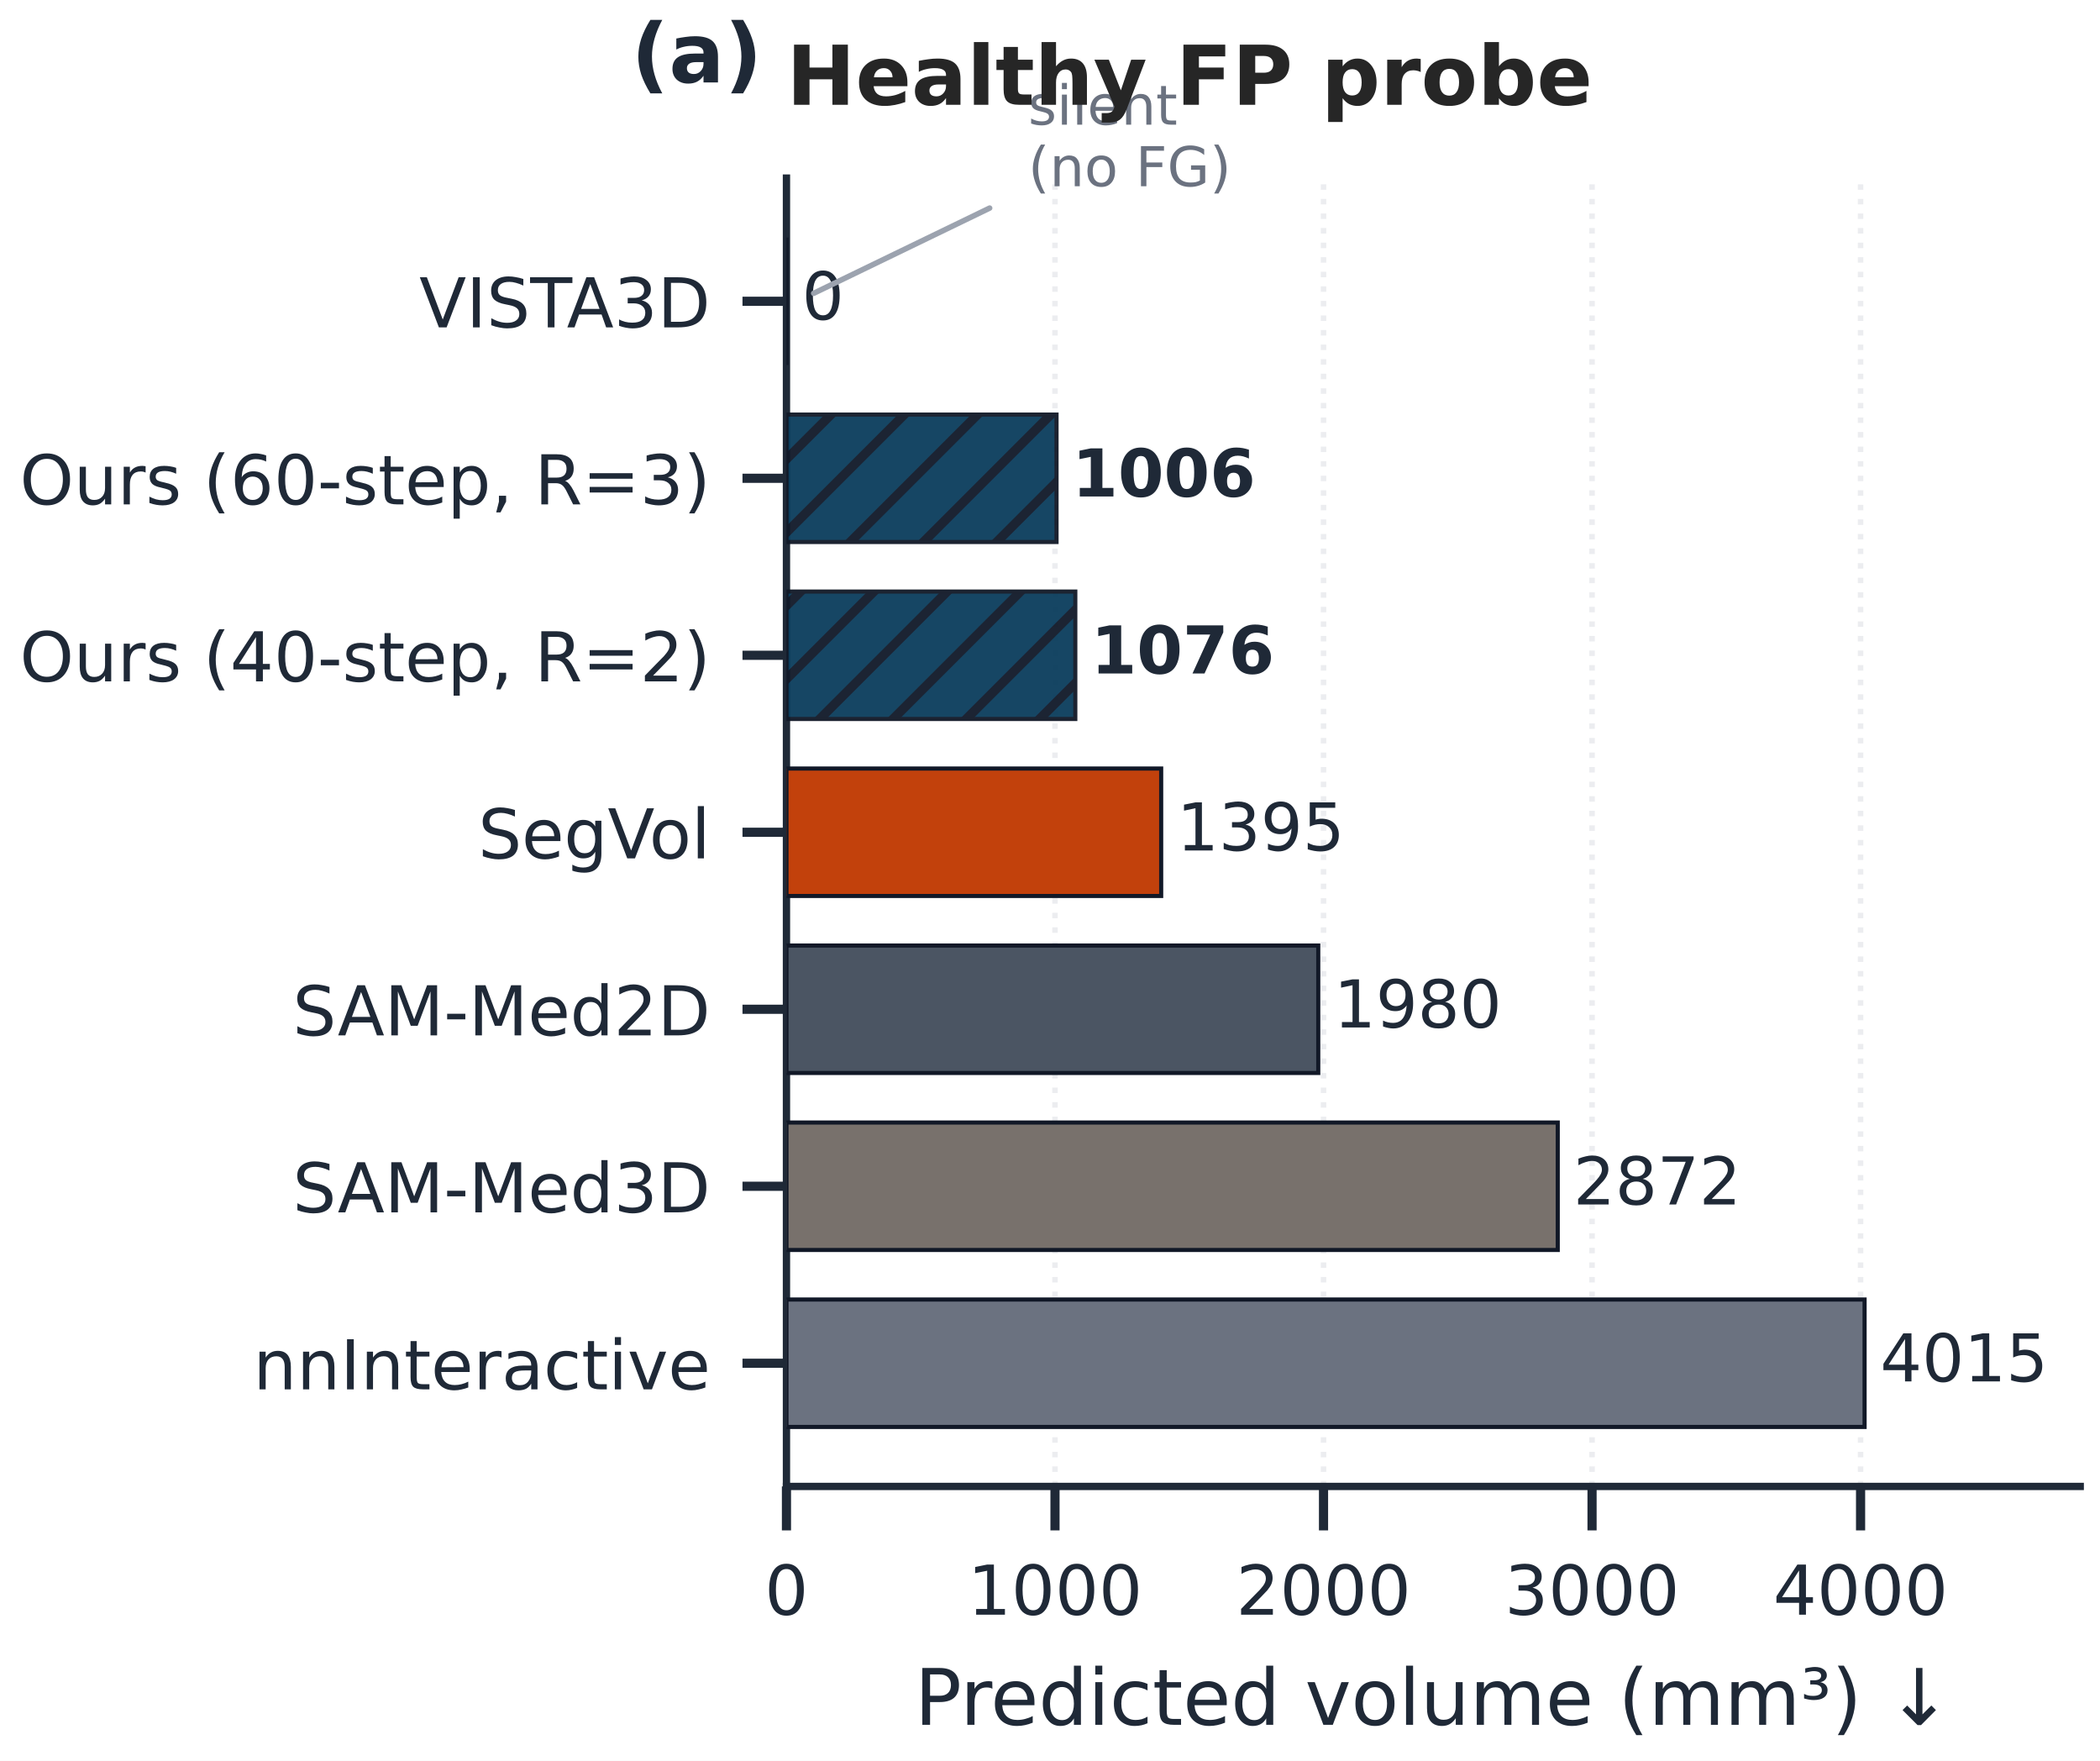
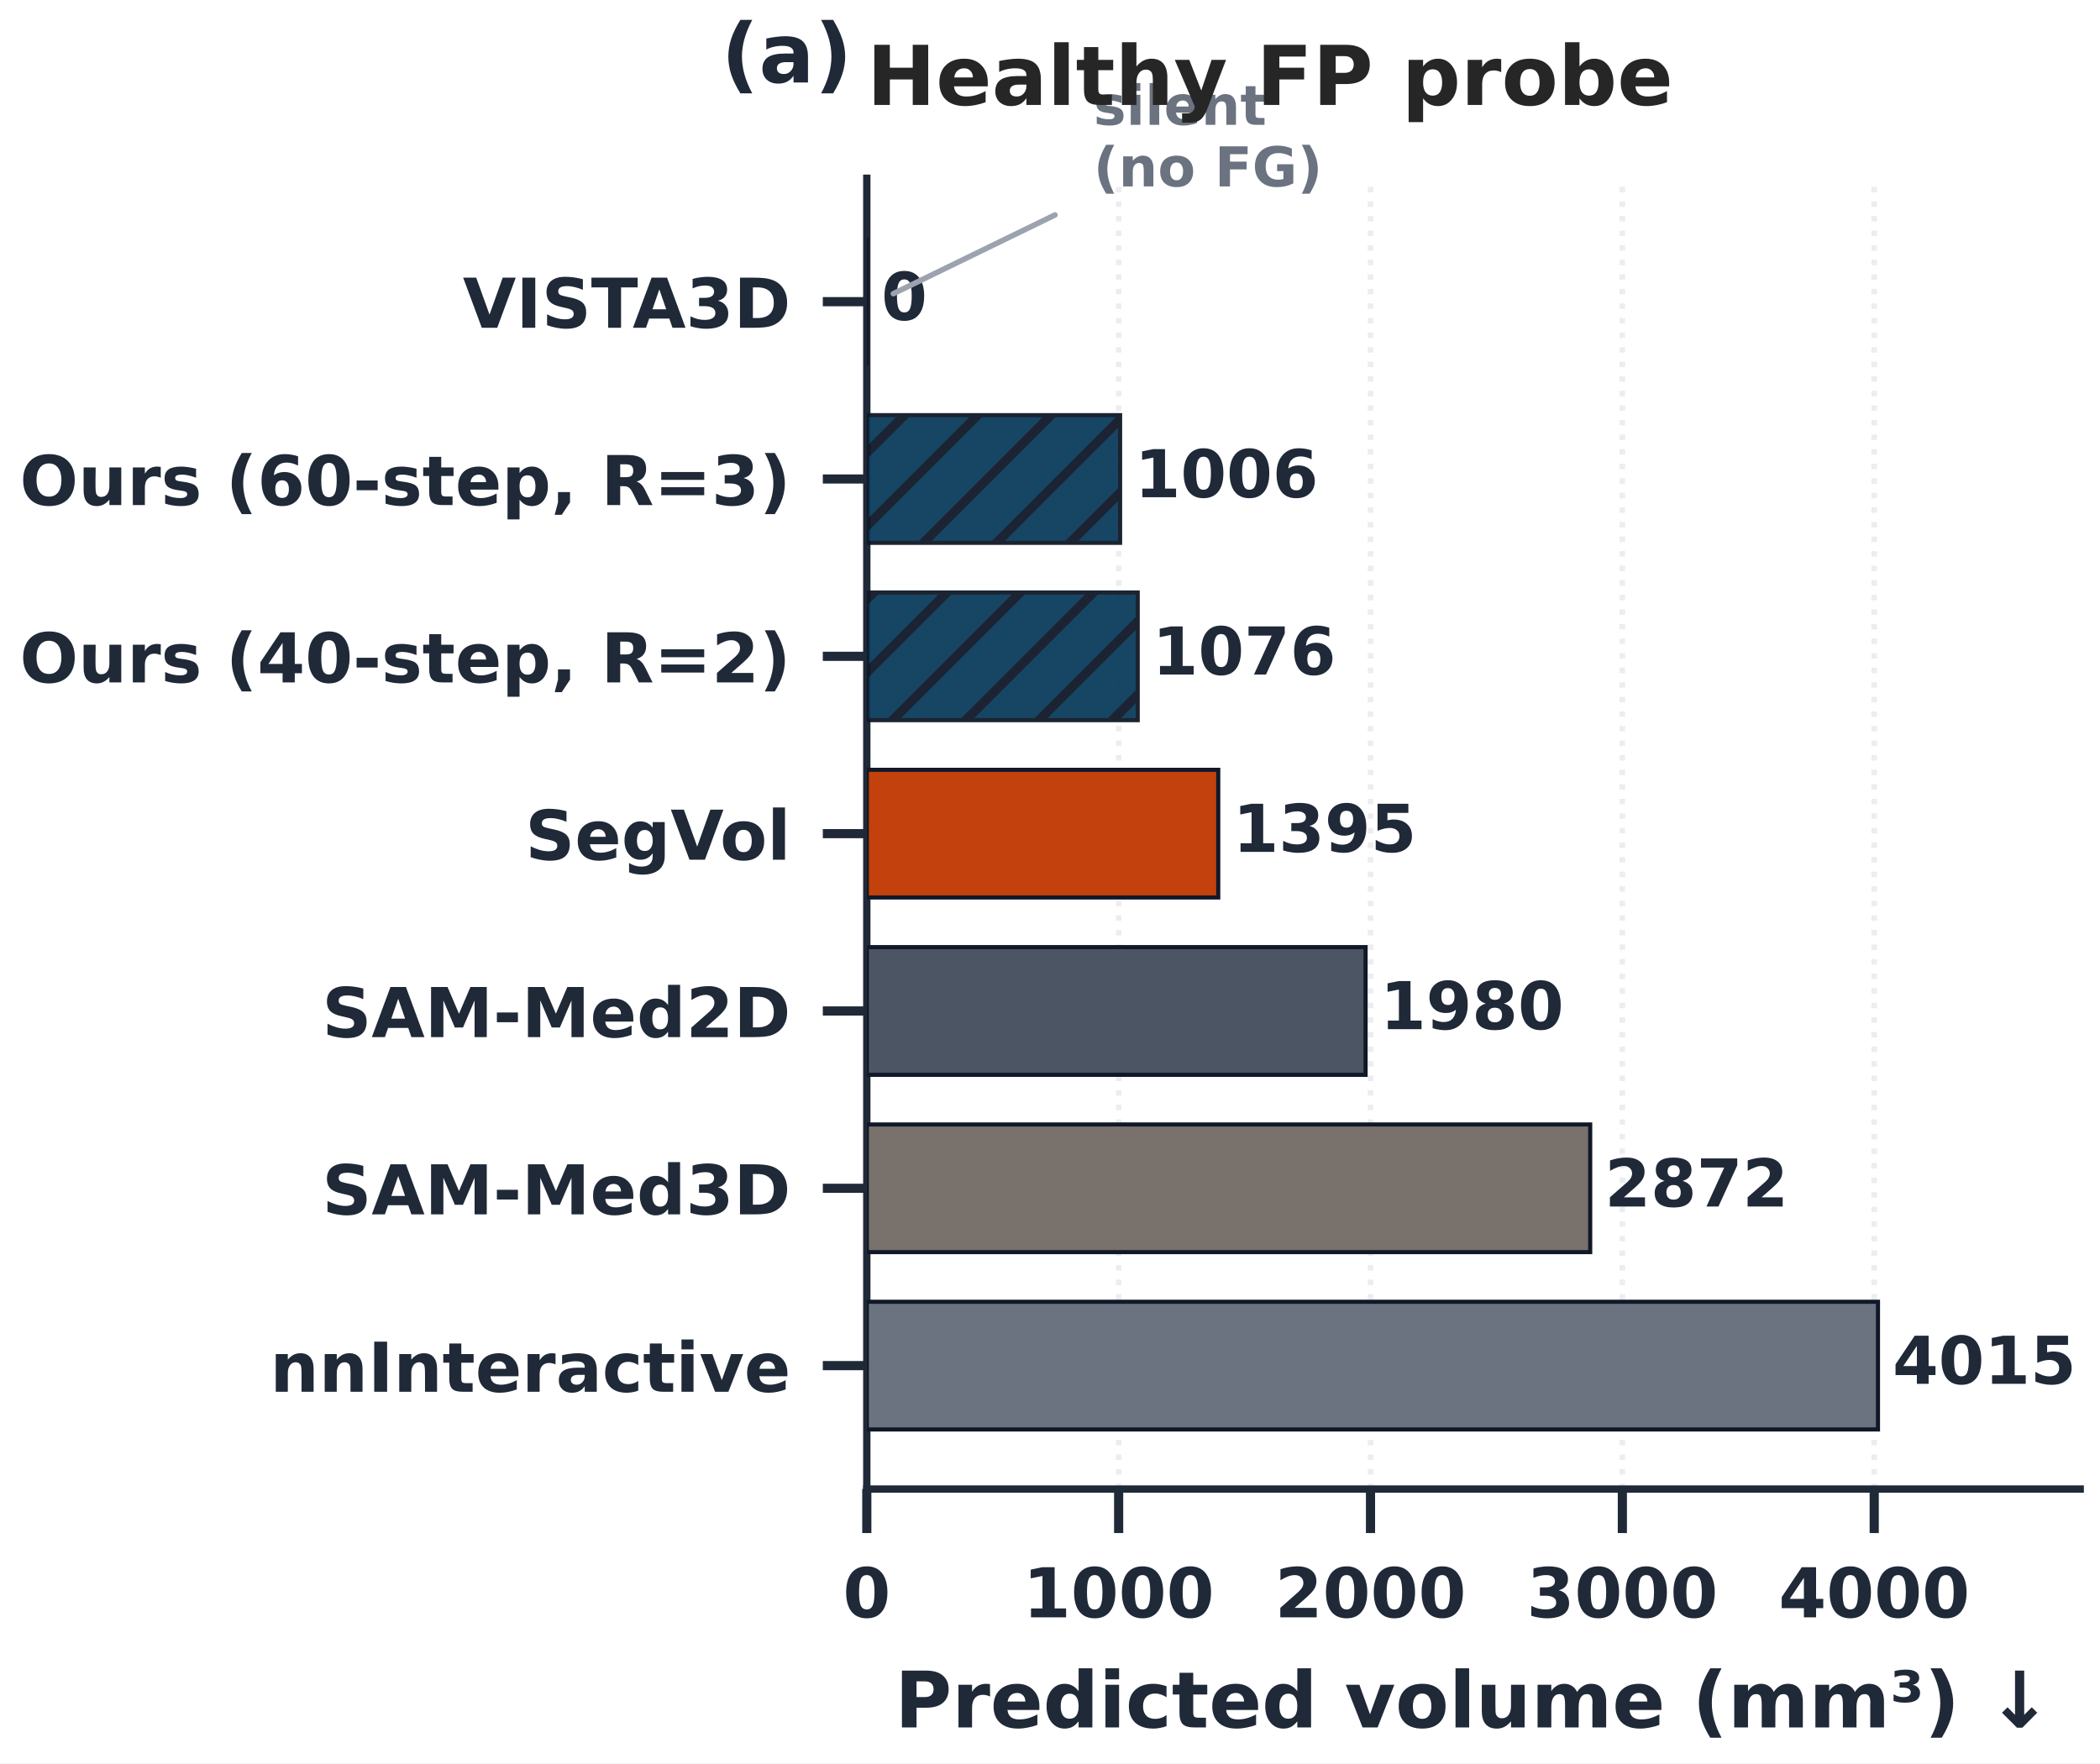
- <svg xmlns="http://www.w3.org/2000/svg" xmlns:xlink="http://www.w3.org/1999/xlink" width="229.24pt" height="192.174pt" viewBox="0 0 229.24 192.174" version="1.1">
+ <svg xmlns="http://www.w3.org/2000/svg" xmlns:xlink="http://www.w3.org/1999/xlink" width="229.176pt" height="192.447pt" viewBox="0 0 229.176 192.447" version="1.1">
  <defs>
    <style type="text/css">*{stroke-linejoin: round; stroke-linecap: butt}</style>
  </defs>
  <g id="figure_1">
    <g id="patch_1">
-       <path d="M 0 192.174  L 229.24 192.174  L 229.24 0  L 0 0  z " style="fill: #ffffff" />
+       <path d="M 0 192.447  L 229.176 192.447  L 229.176 0  L 0 0  z " style="fill: #ffffff" />
    </g>
    <g id="axes_1">
      <g id="patch_2">
-         <path d="M 85.851 162.229  L 227.08 162.229  L 227.08 19.438  L 85.851 19.438  z " style="fill: #ffffff" />
+         <path d="M 94.595 162.502  L 227.016 162.502  L 227.016 19.453  L 94.595 19.453  z " style="fill: #ffffff" />
      </g>
      <g id="matplotlib.axis_1">
        <g id="xtick_1">
          <g id="line2d_1">
-             <path d="M 85.851 162.229  L 85.851 19.438  " clip-path="url(#p7245c93130)" style="fill: none; stroke-dasharray: 0.6,0.99; stroke-dashoffset: 0; stroke: #e5e7eb; stroke-opacity: 0.75; stroke-width: 0.6" />
+             <path d="M 94.595 162.502  L 94.595 19.453  " clip-path="url(#p7225108be2)" style="fill: none; stroke-dasharray: 0.6,0.99; stroke-dashoffset: 0; stroke: #e5e7eb; stroke-opacity: 0.75; stroke-width: 0.6" />
          </g>
          <g id="line2d_2">
            <defs>
-               <path id="m1dde717ff1" d="M 0 0  L 0 4.8  " style="stroke: #1f2937" />
+               <path id="m256249b517" d="M 0 0  L 0 4.8  " style="stroke: #1f2937" />
            </defs>
            <g>
-               <use xlink:href="#m1dde717ff1" x="85.851" y="162.229" style="fill: #1f2937; stroke: #1f2937" />
+               <use xlink:href="#m256249b517" x="94.595" y="162.502" style="fill: #1f2937; stroke: #1f2937" />
            </g>
          </g>
          <g id="text_1">
-             <text style="fill: #1f2937; font: 7.5px 'DejaVu Sans'; text-anchor: middle" x="85.851" y="176.228" transform="rotate(-0 85.85141 176.2278)">0</text>
+             <text style="fill: #1f2937; font: 700 7.5px 'DejaVu Sans'; text-anchor: middle" x="94.595" y="176.5" transform="rotate(-0 94.59477 176.5004)">0</text>
          </g>
        </g>
        <g id="xtick_2">
          <g id="line2d_3">
-             <path d="M 115.165 162.229  L 115.165 19.438  " clip-path="url(#p7245c93130)" style="fill: none; stroke-dasharray: 0.6,0.99; stroke-dashoffset: 0; stroke: #e5e7eb; stroke-opacity: 0.75; stroke-width: 0.6" />
+             <path d="M 122.08 162.502  L 122.08 19.453  " clip-path="url(#p7225108be2)" style="fill: none; stroke-dasharray: 0.6,0.99; stroke-dashoffset: 0; stroke: #e5e7eb; stroke-opacity: 0.75; stroke-width: 0.6" />
          </g>
          <g id="line2d_4">
            <g>
-               <use xlink:href="#m1dde717ff1" x="115.165" y="162.229" style="fill: #1f2937; stroke: #1f2937" />
+               <use xlink:href="#m256249b517" x="122.08" y="162.502" style="fill: #1f2937; stroke: #1f2937" />
            </g>
          </g>
          <g id="text_2">
-             <text style="fill: #1f2937; font: 7.5px 'DejaVu Sans'; text-anchor: middle" x="115.165" y="176.228" transform="rotate(-0 115.1646 176.2278)">1000</text>
+             <text style="fill: #1f2937; font: 700 7.5px 'DejaVu Sans'; text-anchor: middle" x="122.08" y="176.5" transform="rotate(-0 122.08 176.5004)">1000</text>
          </g>
        </g>
        <g id="xtick_3">
          <g id="line2d_5">
-             <path d="M 144.478 162.229  L 144.478 19.438  " clip-path="url(#p7245c93130)" style="fill: none; stroke-dasharray: 0.6,0.99; stroke-dashoffset: 0; stroke: #e5e7eb; stroke-opacity: 0.75; stroke-width: 0.6" />
+             <path d="M 149.565 162.502  L 149.565 19.453  " clip-path="url(#p7225108be2)" style="fill: none; stroke-dasharray: 0.6,0.99; stroke-dashoffset: 0; stroke: #e5e7eb; stroke-opacity: 0.75; stroke-width: 0.6" />
          </g>
          <g id="line2d_6">
            <g>
-               <use xlink:href="#m1dde717ff1" x="144.478" y="162.229" style="fill: #1f2937; stroke: #1f2937" />
+               <use xlink:href="#m256249b517" x="149.565" y="162.502" style="fill: #1f2937; stroke: #1f2937" />
            </g>
          </g>
          <g id="text_3">
-             <text style="fill: #1f2937; font: 7.5px 'DejaVu Sans'; text-anchor: middle" x="144.478" y="176.228" transform="rotate(-0 144.4778 176.2278)">2000</text>
+             <text style="fill: #1f2937; font: 700 7.5px 'DejaVu Sans'; text-anchor: middle" x="149.565" y="176.5" transform="rotate(-0 149.5652 176.5004)">2000</text>
          </g>
        </g>
        <g id="xtick_4">
          <g id="line2d_7">
-             <path d="M 173.791 162.229  L 173.791 19.438  " clip-path="url(#p7245c93130)" style="fill: none; stroke-dasharray: 0.6,0.99; stroke-dashoffset: 0; stroke: #e5e7eb; stroke-opacity: 0.75; stroke-width: 0.6" />
+             <path d="M 177.05 162.502  L 177.05 19.453  " clip-path="url(#p7225108be2)" style="fill: none; stroke-dasharray: 0.6,0.99; stroke-dashoffset: 0; stroke: #e5e7eb; stroke-opacity: 0.75; stroke-width: 0.6" />
          </g>
          <g id="line2d_8">
            <g>
-               <use xlink:href="#m1dde717ff1" x="173.791" y="162.229" style="fill: #1f2937; stroke: #1f2937" />
+               <use xlink:href="#m256249b517" x="177.05" y="162.502" style="fill: #1f2937; stroke: #1f2937" />
            </g>
          </g>
          <g id="text_4">
-             <text style="fill: #1f2937; font: 7.5px 'DejaVu Sans'; text-anchor: middle" x="173.791" y="176.228" transform="rotate(-0 173.791 176.2278)">3000</text>
+             <text style="fill: #1f2937; font: 700 7.5px 'DejaVu Sans'; text-anchor: middle" x="177.05" y="176.5" transform="rotate(-0 177.0504 176.5004)">3000</text>
          </g>
        </g>
        <g id="xtick_5">
          <g id="line2d_9">
-             <path d="M 203.104 162.229  L 203.104 19.438  " clip-path="url(#p7245c93130)" style="fill: none; stroke-dasharray: 0.6,0.99; stroke-dashoffset: 0; stroke: #e5e7eb; stroke-opacity: 0.75; stroke-width: 0.6" />
+             <path d="M 204.536 162.502  L 204.536 19.453  " clip-path="url(#p7225108be2)" style="fill: none; stroke-dasharray: 0.6,0.99; stroke-dashoffset: 0; stroke: #e5e7eb; stroke-opacity: 0.75; stroke-width: 0.6" />
          </g>
          <g id="line2d_10">
            <g>
-               <use xlink:href="#m1dde717ff1" x="203.104" y="162.229" style="fill: #1f2937; stroke: #1f2937" />
+               <use xlink:href="#m256249b517" x="204.536" y="162.502" style="fill: #1f2937; stroke: #1f2937" />
            </g>
          </g>
          <g id="text_5">
-             <text style="fill: #1f2937; font: 7.5px 'DejaVu Sans'; text-anchor: middle" x="203.104" y="176.228" transform="rotate(-0 203.1042 176.2278)">4000</text>
+             <text style="fill: #1f2937; font: 700 7.5px 'DejaVu Sans'; text-anchor: middle" x="204.536" y="176.5" transform="rotate(-0 204.5356 176.5004)">4000</text>
          </g>
        </g>
        <g id="text_6">
-           <text style="fill: #1f2937; font: 8.5px 'DejaVu Sans'; text-anchor: middle" x="156.466" y="188.246" transform="rotate(-0 156.4657 188.2462)">Predicted volume (mm³) ↓</text>
+           <text style="fill: #1f2937; font: 700 8.5px 'DejaVu Sans'; text-anchor: middle" x="160.805" y="188.519" transform="rotate(-0 160.8055 188.5188)">Predicted volume (mm³) ↓</text>
        </g>
      </g>
      <g id="matplotlib.axis_2">
        <g id="ytick_1">
          <g id="line2d_11">
            <defs>
-               <path id="m9972beb105" d="M 0 0  L -4.8 0  " style="stroke: #1f2937" />
+               <path id="mcb04879a7e" d="M 0 0  L -4.8 0  " style="stroke: #1f2937" />
            </defs>
            <g>
-               <use xlink:href="#m9972beb105" x="85.851" y="148.784" style="fill: #1f2937; stroke: #1f2937" />
+               <use xlink:href="#mcb04879a7e" x="94.595" y="149.033" style="fill: #1f2937; stroke: #1f2937" />
            </g>
          </g>
          <g id="text_7">
-             <text style="fill: #1f2937; font: 7.5px 'DejaVu Sans'; text-anchor: end" x="77.551" y="151.634" transform="rotate(-0 77.55141 151.6338)">nnInteractive</text>
+             <text style="fill: #1f2937; font: 700 7.5px 'DejaVu Sans'; text-anchor: end" x="86.295" y="151.882" transform="rotate(-0 86.29477 151.8821)">nnInteractive</text>
          </g>
        </g>
        <g id="ytick_2">
          <g id="line2d_12">
            <g>
-               <use xlink:href="#m9972beb105" x="85.851" y="129.467" style="fill: #1f2937; stroke: #1f2937" />
+               <use xlink:href="#mcb04879a7e" x="94.595" y="129.681" style="fill: #1f2937; stroke: #1f2937" />
            </g>
          </g>
          <g id="text_8">
-             <text style="fill: #1f2937; font: 7.5px 'DejaVu Sans'; text-anchor: end" x="77.551" y="132.317" transform="rotate(-0 77.55141 132.3168)">SAM-Med3D</text>
+             <text style="fill: #1f2937; font: 700 7.5px 'DejaVu Sans'; text-anchor: end" x="86.295" y="132.53" transform="rotate(-0 86.29477 132.5303)">SAM-Med3D</text>
          </g>
        </g>
        <g id="ytick_3">
          <g id="line2d_13">
            <g>
-               <use xlink:href="#m9972beb105" x="85.851" y="110.15" style="fill: #1f2937; stroke: #1f2937" />
+               <use xlink:href="#mcb04879a7e" x="94.595" y="110.329" style="fill: #1f2937; stroke: #1f2937" />
            </g>
          </g>
          <g id="text_9">
-             <text style="fill: #1f2937; font: 7.5px 'DejaVu Sans'; text-anchor: end" x="77.551" y="113" transform="rotate(-0 77.55141 112.9998)">SAM-Med2D</text>
+             <text style="fill: #1f2937; font: 700 7.5px 'DejaVu Sans'; text-anchor: end" x="86.295" y="113.179" transform="rotate(-0 86.29477 113.1786)">SAM-Med2D</text>
          </g>
        </g>
        <g id="ytick_4">
          <g id="line2d_14">
            <g>
-               <use xlink:href="#m9972beb105" x="85.851" y="90.833" style="fill: #1f2937; stroke: #1f2937" />
+               <use xlink:href="#mcb04879a7e" x="94.595" y="90.977" style="fill: #1f2937; stroke: #1f2937" />
            </g>
          </g>
          <g id="text_10">
-             <text style="fill: #1f2937; font: 7.5px 'DejaVu Sans'; text-anchor: end" x="77.551" y="93.683" transform="rotate(-0 77.55141 93.68279)">SegVol</text>
+             <text style="fill: #1f2937; font: 700 7.5px 'DejaVu Sans'; text-anchor: end" x="86.295" y="93.827" transform="rotate(-0 86.29477 93.82679)">SegVol</text>
          </g>
        </g>
        <g id="ytick_5">
          <g id="line2d_15">
            <g>
-               <use xlink:href="#m9972beb105" x="85.851" y="71.516" style="fill: #1f2937; stroke: #1f2937" />
+               <use xlink:href="#mcb04879a7e" x="94.595" y="71.626" style="fill: #1f2937; stroke: #1f2937" />
            </g>
          </g>
          <g id="text_11">
-             <text style="fill: #1f2937; font: 7.5px 'DejaVu Sans'; text-anchor: end" x="77.551" y="74.366" transform="rotate(-0 77.55141 74.3658)">Ours (40-step, R=2)</text>
+             <text style="fill: #1f2937; font: 700 7.5px 'DejaVu Sans'; text-anchor: end" x="86.295" y="74.475" transform="rotate(-0 86.29477 74.47502)">Ours (40-step, R=2)</text>
          </g>
        </g>
        <g id="ytick_6">
          <g id="line2d_16">
            <g>
-               <use xlink:href="#m9972beb105" x="85.851" y="52.199" style="fill: #1f2937; stroke: #1f2937" />
+               <use xlink:href="#mcb04879a7e" x="94.595" y="52.274" style="fill: #1f2937; stroke: #1f2937" />
            </g>
          </g>
          <g id="text_12">
-             <text style="fill: #1f2937; font: 7.5px 'DejaVu Sans'; text-anchor: end" x="77.551" y="55.049" transform="rotate(-0 77.55141 55.04881)">Ours (60-step, R=3)</text>
+             <text style="fill: #1f2937; font: 700 7.5px 'DejaVu Sans'; text-anchor: end" x="86.295" y="55.123" transform="rotate(-0 86.29477 55.12324)">Ours (60-step, R=3)</text>
          </g>
        </g>
        <g id="ytick_7">
          <g id="line2d_17">
            <g>
-               <use xlink:href="#m9972beb105" x="85.851" y="32.882" style="fill: #1f2937; stroke: #1f2937" />
+               <use xlink:href="#mcb04879a7e" x="94.595" y="32.922" style="fill: #1f2937; stroke: #1f2937" />
            </g>
          </g>
          <g id="text_13">
-             <text style="fill: #1f2937; font: 7.5px 'DejaVu Sans'; text-anchor: end" x="77.551" y="35.732" transform="rotate(-0 77.55141 35.73182)">VISTA3D</text>
+             <text style="fill: #1f2937; font: 700 7.5px 'DejaVu Sans'; text-anchor: end" x="86.295" y="35.771" transform="rotate(-0 86.29477 35.77146)">VISTA3D</text>
          </g>
        </g>
      </g>
      <g id="patch_3">
-         <path d="M 85.851 162.229  L 85.851 19.438  " style="fill: none; stroke: #1f2937; stroke-width: 0.8; stroke-linejoin: miter; stroke-linecap: square" />
+         <path d="M 94.595 162.502  L 94.595 19.453  " style="fill: none; stroke: #1f2937; stroke-width: 0.8; stroke-linejoin: miter; stroke-linecap: square" />
      </g>
      <g id="patch_4">
-         <path d="M 85.851 162.229  L 227.08 162.229  " style="fill: none; stroke: #1f2937; stroke-width: 0.8; stroke-linejoin: miter; stroke-linecap: square" />
+         <path d="M 94.595 162.502  L 227.016 162.502  " style="fill: none; stroke: #1f2937; stroke-width: 0.8; stroke-linejoin: miter; stroke-linecap: square" />
      </g>
      <g id="patch_5">
-         <path d="M 85.851 155.738  L 203.542 155.738  L 203.542 141.83  L 85.851 141.83  z " clip-path="url(#p7245c93130)" style="fill: #6b7280; stroke: #111827; stroke-width: 0.45; stroke-linejoin: miter" />
+         <path d="M 94.595 155.999  L 204.946 155.999  L 204.946 142.066  L 94.595 142.066  z " clip-path="url(#p7225108be2)" style="fill: #6b7280; stroke: #111827; stroke-width: 0.45; stroke-linejoin: miter" />
      </g>
      <g id="patch_6">
-         <path d="M 85.851 136.421  L 170.047 136.421  L 170.047 122.513  L 85.851 122.513  z " clip-path="url(#p7245c93130)" style="fill: #78716c; stroke: #111827; stroke-width: 0.45; stroke-linejoin: miter" />
+         <path d="M 94.595 136.648  L 173.54 136.648  L 173.54 122.714  L 94.595 122.714  z " clip-path="url(#p7225108be2)" style="fill: #78716c; stroke: #111827; stroke-width: 0.45; stroke-linejoin: miter" />
      </g>
      <g id="patch_7">
-         <path d="M 85.851 117.104  L 143.904 117.104  L 143.904 103.196  L 85.851 103.196  z " clip-path="url(#p7245c93130)" style="fill: #4b5563; stroke: #111827; stroke-width: 0.45; stroke-linejoin: miter" />
+         <path d="M 94.595 117.296  L 149.027 117.296  L 149.027 103.363  L 94.595 103.363  z " clip-path="url(#p7225108be2)" style="fill: #4b5563; stroke: #111827; stroke-width: 0.45; stroke-linejoin: miter" />
      </g>
      <g id="patch_8">
-         <path d="M 85.851 97.787  L 126.757 97.787  L 126.757 83.879  L 85.851 83.879  z " clip-path="url(#p7245c93130)" style="fill: #c2410c; stroke: #111827; stroke-width: 0.45; stroke-linejoin: miter" />
+         <path d="M 94.595 97.944  L 132.95 97.944  L 132.95 84.011  L 94.595 84.011  z " clip-path="url(#p7225108be2)" style="fill: #c2410c; stroke: #111827; stroke-width: 0.45; stroke-linejoin: miter" />
      </g>
      <g id="patch_9">
-         <path d="M 85.851 78.471  L 117.383 78.471  L 117.383 64.562  L 85.851 64.562  z " clip-path="url(#p7245c93130)" style="fill: url(#he7ede9edd0); opacity: 0.95; stroke: #111827; stroke-width: 0.45; stroke-linejoin: miter" />
+         <path d="M 94.595 78.592  L 124.16 78.592  L 124.16 64.659  L 94.595 64.659  z " clip-path="url(#p7225108be2)" style="fill: url(#h3a138bb889); opacity: 0.95; stroke: #111827; stroke-width: 0.45; stroke-linejoin: miter" />
      </g>
      <g id="patch_10">
-         <path d="M 85.851 59.154  L 115.333 59.154  L 115.333 45.245  L 85.851 45.245  z " clip-path="url(#p7245c93130)" style="fill: url(#he7ede9edd0); opacity: 0.95; stroke: #111827; stroke-width: 0.45; stroke-linejoin: miter" />
+         <path d="M 94.595 59.24  L 122.238 59.24  L 122.238 45.307  L 94.595 45.307  z " clip-path="url(#p7225108be2)" style="fill: url(#h3a138bb889); opacity: 0.95; stroke: #111827; stroke-width: 0.45; stroke-linejoin: miter" />
      </g>
      <g id="patch_11">
-         <path d="M 85.851 39.837  L 85.851 39.837  L 85.851 25.928  L 85.851 25.928  z " clip-path="url(#p7245c93130)" style="fill: #9a3412; stroke: #111827; stroke-width: 0.45; stroke-linejoin: miter" />
+         <path d="M 94.595 39.889  L 94.595 39.889  L 94.595 25.955  L 94.595 25.955  z " clip-path="url(#p7225108be2)" style="fill: #9a3412; stroke: #111827; stroke-width: 0.45; stroke-linejoin: miter" />
      </g>
      <g id="text_14">
-         <text style="fill: #1f2937; font: 7.2px 'DejaVu Sans'; text-anchor: start" x="205.237" y="150.771" transform="rotate(-0 205.2366 150.7711)">4015</text>
+         <text style="fill: #1f2937; font: 700 7.2px 'DejaVu Sans'; text-anchor: start" x="206.535" y="151.019" transform="rotate(-0 206.535 151.0195)">4015</text>
      </g>
      <g id="text_15">
-         <text style="fill: #1f2937; font: 7.2px 'DejaVu Sans'; text-anchor: start" x="171.742" y="131.454" transform="rotate(-0 171.7416 131.4541)">2872</text>
+         <text style="fill: #1f2937; font: 700 7.2px 'DejaVu Sans'; text-anchor: start" x="175.129" y="131.668" transform="rotate(-0 175.1288 131.6677)">2872</text>
      </g>
      <g id="text_16">
-         <text style="fill: #1f2937; font: 7.2px 'DejaVu Sans'; text-anchor: start" x="145.599" y="112.137" transform="rotate(-0 145.5989 112.1371)">1980</text>
+         <text style="fill: #1f2937; font: 700 7.2px 'DejaVu Sans'; text-anchor: start" x="150.616" y="112.316" transform="rotate(-0 150.6164 112.3159)">1980</text>
      </g>
      <g id="text_17">
-         <text style="fill: #1f2937; font: 7.2px 'DejaVu Sans'; text-anchor: start" x="128.452" y="92.82" transform="rotate(-0 128.4522 92.82013)">1395</text>
+         <text style="fill: #1f2937; font: 700 7.2px 'DejaVu Sans'; text-anchor: start" x="134.539" y="92.964" transform="rotate(-0 134.539 92.96413)">1395</text>
      </g>
      <g id="text_18">
-         <text style="fill: #1f2937; font: 700 7.2px 'DejaVu Sans'; text-anchor: start" x="119.077" y="73.503" transform="rotate(-0 119.0774 73.50314)">1076</text>
+         <text style="fill: #1f2937; font: 700 7.2px 'DejaVu Sans'; text-anchor: start" x="125.749" y="73.612" transform="rotate(-0 125.7487 73.61235)">1076</text>
      </g>
      <g id="text_19">
-         <text style="fill: #1f2937; font: 700 7.2px 'DejaVu Sans'; text-anchor: start" x="117.028" y="54.186" transform="rotate(-0 117.0277 54.18615)">1006</text>
+         <text style="fill: #1f2937; font: 700 7.2px 'DejaVu Sans'; text-anchor: start" x="123.827" y="54.261" transform="rotate(-0 123.8268 54.26058)">1006</text>
      </g>
      <g id="text_20">
-         <text style="fill: #1f2937; font: 7.2px 'DejaVu Sans'; text-anchor: start" x="87.546" y="34.869" transform="rotate(-0 87.54615 34.86916)">0</text>
+         <text style="fill: #1f2937; font: 700 7.2px 'DejaVu Sans'; text-anchor: start" x="96.184" y="34.909" transform="rotate(-0 96.18382 34.9088)">0</text>
      </g>
      <g id="patch_12">
-         <path d="M 108.033 22.711  Q 98.427 27.361 88.822 32.012  " style="fill: none; stroke: #9ca3af; stroke-width: 0.6; stroke-linecap: round" />
+         <path d="M 115.135 23.456  Q 106.313 27.752 97.491 32.047  " style="fill: none; stroke: #9ca3af; stroke-width: 0.6; stroke-linecap: round" />
      </g>
      <g id="text_21">
-         <text style="fill: #6b7280; font: 6px 'DejaVu Sans'" transform="translate(112.2333 13.60768)">silent</text>
-         <text style="fill: #6b7280; font: 6px 'DejaVu Sans'" transform="translate(112.2333 20.32636)">(no FG)</text>
+         <text style="fill: #6b7280; font: 700 6px 'DejaVu Sans'" transform="translate(119.3315 13.62471)">silent</text>
+         <text style="fill: #6b7280; font: 700 6px 'DejaVu Sans'" transform="translate(119.3315 20.34339)">(no FG)</text>
      </g>
      <g id="text_22">
-         <text style="fill: #1f2937; font: 700 9px 'DejaVu Sans'; text-anchor: start" x="68.904" y="8.999" transform="rotate(-0 68.90398 8.998594)">(a)</text>
+         <text style="fill: #1f2937; font: 700 9px 'DejaVu Sans'; text-anchor: start" x="78.704" y="8.999" transform="rotate(-0 78.70419 8.998594)">(a)</text>
      </g>
      <g id="text_23">
-         <text style="fill: #262626; font: 600 9px 'DejaVu Sans'; text-anchor: start" x="85.851" y="11.438" transform="rotate(-0 85.85141 11.43778)">Healthy FP probe</text>
+         <text style="fill: #262626; font: 700 9px 'DejaVu Sans'; text-anchor: start" x="94.595" y="11.453" transform="rotate(-0 94.59477 11.45321)">Healthy FP probe</text>
      </g>
    </g>
  </g>
  <defs>
-     <clipPath id="p7245c93130">
-       <rect x="85.851" y="19.438" width="141.229" height="142.791" />
+     <clipPath id="p7225108be2">
+       <rect x="94.595" y="19.453" width="132.421" height="143.048" />
    </clipPath>
  </defs>
  <defs>
-     <pattern id="he7ede9edd0" patternUnits="userSpaceOnUse" x="0" y="0" width="72" height="72">
+     <pattern id="h3a138bb889" patternUnits="userSpaceOnUse" x="0" y="0" width="72" height="72">
      <rect x="0" y="0" width="73" height="73" fill="#0b3d5c" />
      <path d="M -36 36  L 36 -36  M -32 40  L 40 -32  M -28 44  L 44 -28  M -24 48  L 48 -24  M -20 52  L 52 -20  M -16 56  L 56 -16  M -12 60  L 60 -12  M -8 64  L 64 -8  M -4 68  L 68 -4  M 0 72  L 72 0  M 4 76  L 76 4  M 8 80  L 80 8  M 12 84  L 84 12  M 16 88  L 88 16  M 20 92  L 92 20  M 24 96  L 96 24  M 28 100  L 100 28  M 32 104  L 104 32  M 36 108  L 108 36  " style="fill: #111827; stroke: #111827; stroke-width: 1.0; stroke-linecap: butt; stroke-linejoin: miter; stroke-opacity: 0.95" />
    </pattern>
  </defs>
</svg>
